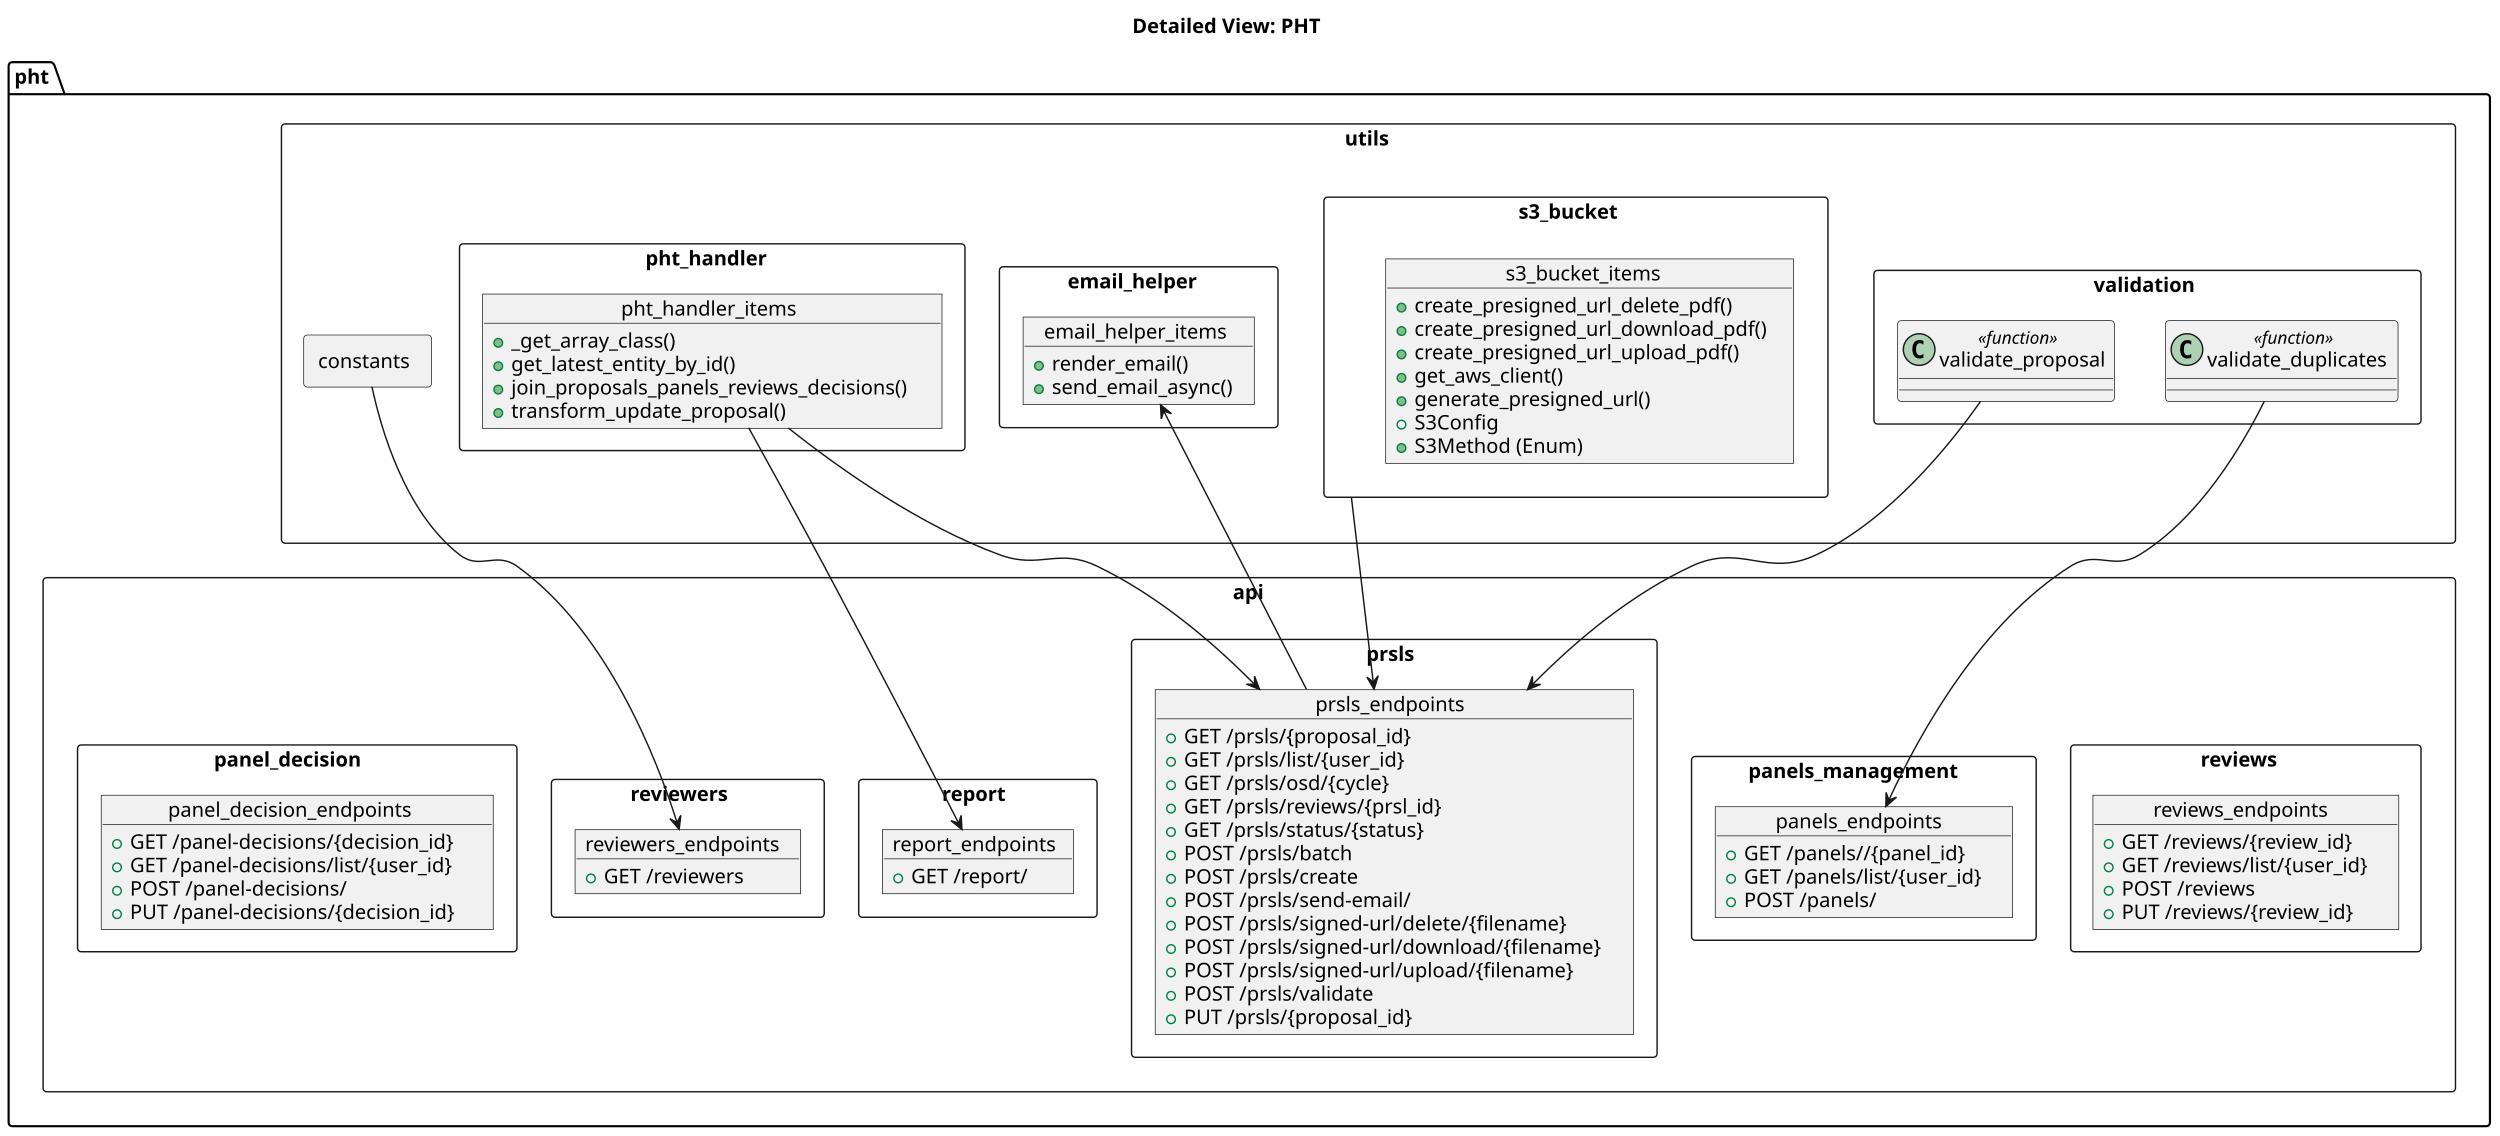
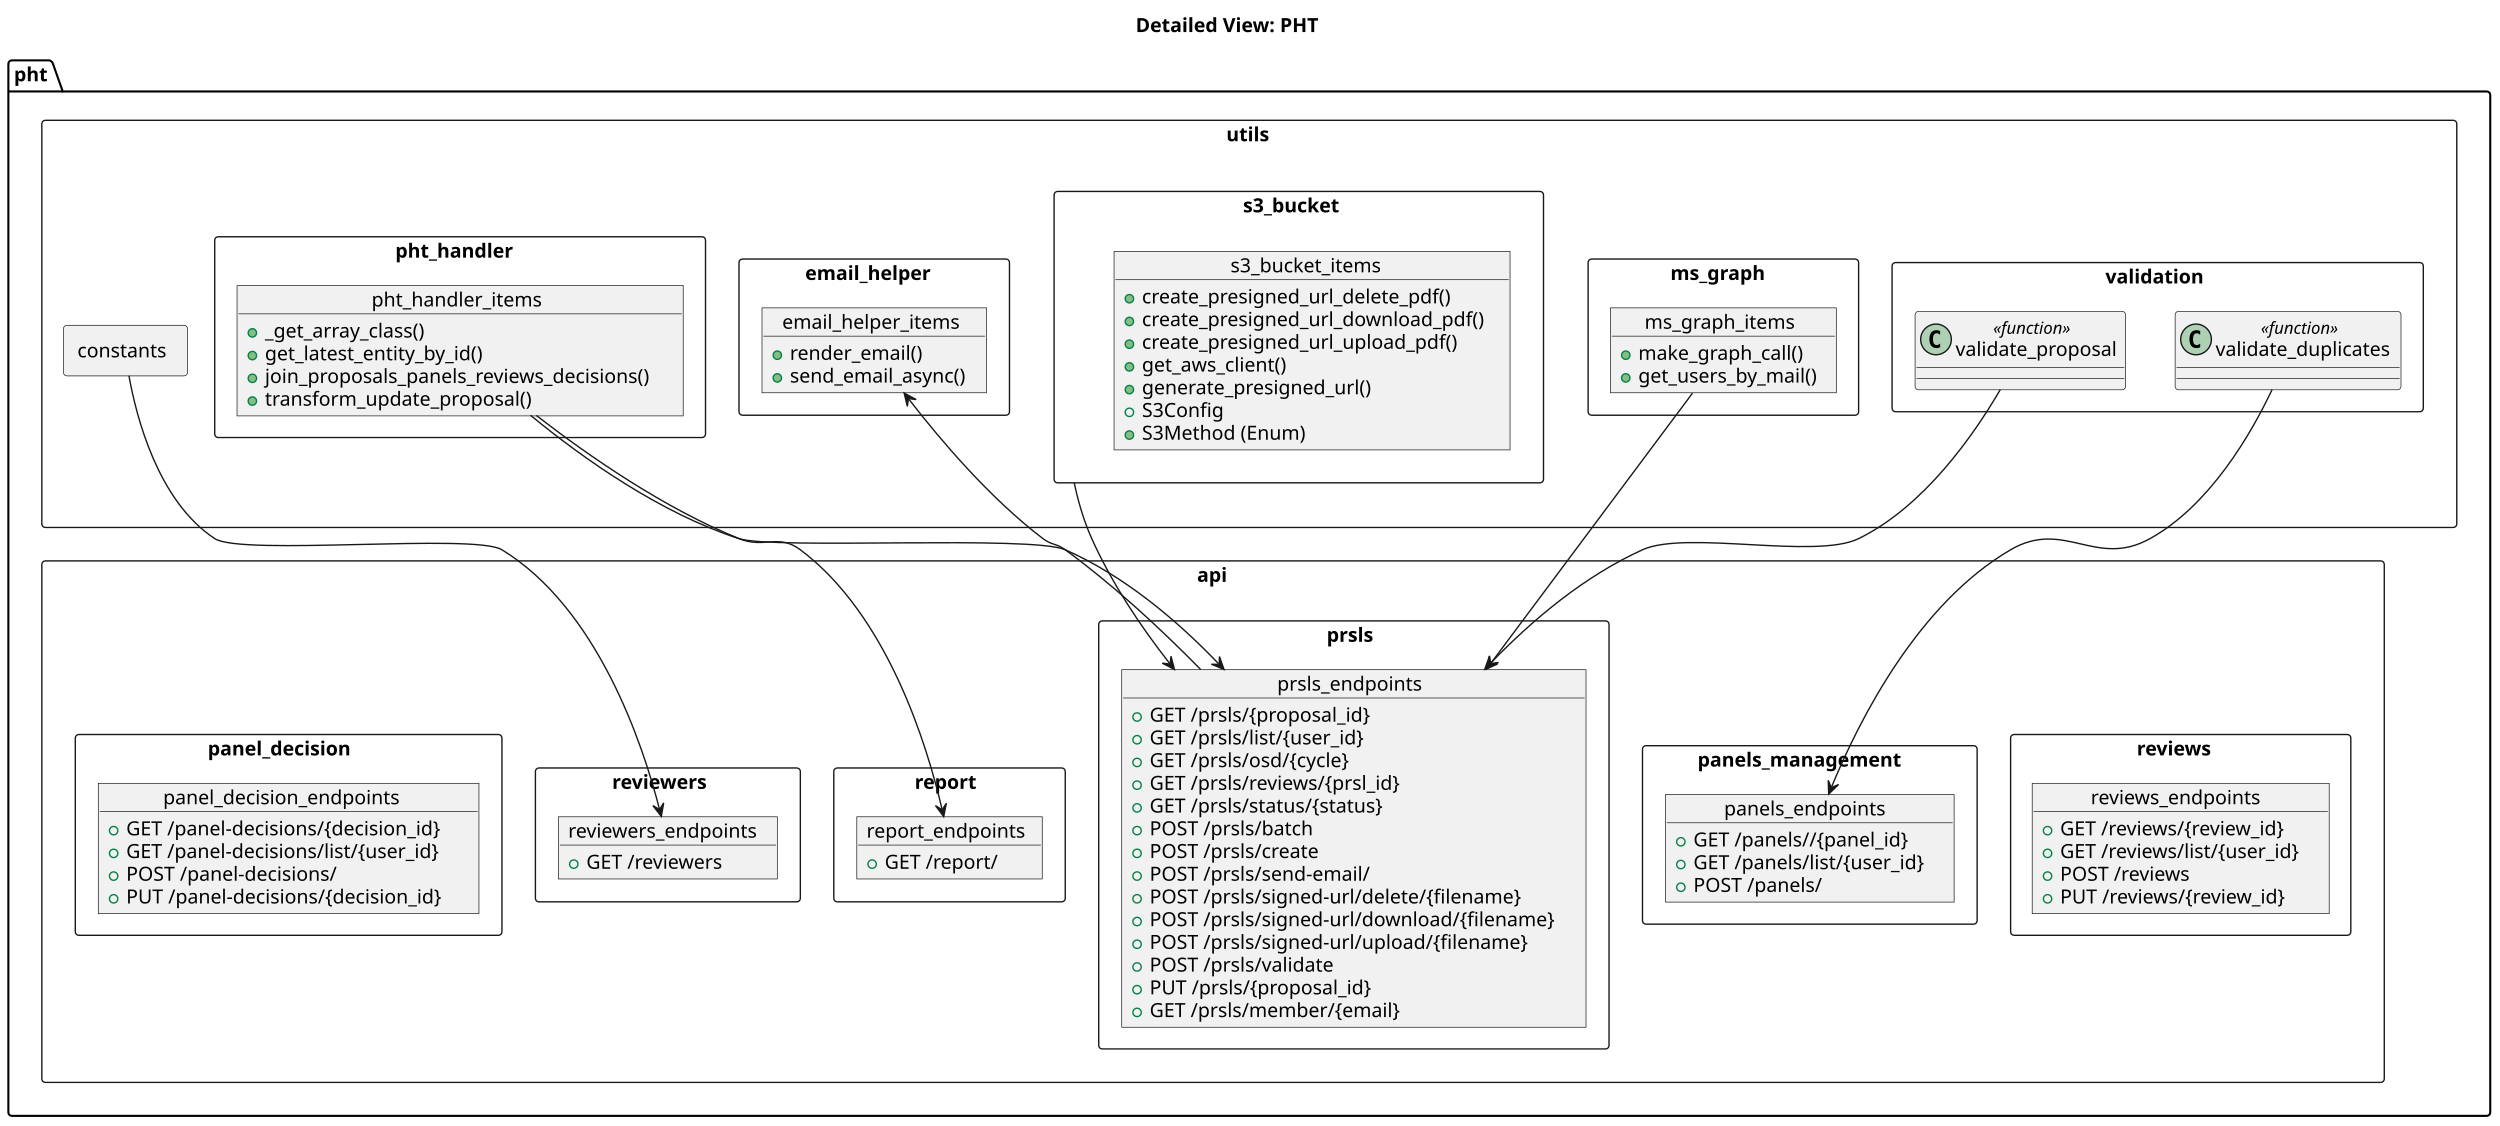
- <svg xmlns="http://www.w3.org/2000/svg" contentStyleType="text/css" height="791px" preserveAspectRatio="none" style="width:1741px;height:791px;background:#FFFFFF;" version="1.1" viewBox="0 0 1741 791" width="1741px" zoomAndPan="magnify">
+ <svg xmlns="http://www.w3.org/2000/svg" contentStyleType="text/css" height="807px" preserveAspectRatio="none" style="width:1793px;height:807px;background:#FFFFFF;" version="1.1" viewBox="0 0 1793 807" width="1793px" zoomAndPan="magnify">
  <defs />
  <g>
-     <text fill="#000000" font-family="sans-serif" font-size="14" font-weight="bold" lengthAdjust="spacing" textLength="150" x="788.5" y="22.995">Detailed View: PHT</text>
+     <text fill="#000000" font-family="sans-serif" font-size="14" font-weight="bold" lengthAdjust="spacing" textLength="150" x="814.5" y="22.995">Detailed View: PHT</text>
    <g id="cluster_pht_pkg">
-       <path d="M8.5,43.297 L35.5,43.297 A3.75,3.75 0 0 1 38,45.797 L45,65.594 L1731.5,65.594 A2.5,2.5 0 0 1 1734,68.094 L1734,781.797 A2.5,2.5 0 0 1 1731.5,784.297 L8.5,784.297 A2.5,2.5 0 0 1 6,781.797 L6,45.797 A2.5,2.5 0 0 1 8.5,43.297 " fill="none" style="stroke:#000000;stroke-width:1.5;" />
+       <path d="M8.5,43.297 L35.5,43.297 A3.75,3.75 0 0 1 38,45.797 L45,65.594 L1783.5,65.594 A2.5,2.5 0 0 1 1786,68.094 L1786,797.797 A2.5,2.5 0 0 1 1783.5,800.297 L8.5,800.297 A2.5,2.5 0 0 1 6,797.797 L6,45.797 A2.5,2.5 0 0 1 8.5,43.297 " fill="none" style="stroke:#000000;stroke-width:1.5;" />
      <line style="stroke:#000000;stroke-width:1.5;" x1="6" x2="45" y1="65.594" y2="65.594" />
      <text fill="#000000" font-family="sans-serif" font-size="14" font-weight="bold" lengthAdjust="spacing" textLength="26" x="10" y="58.292">pht</text>
    </g>
    <g id="cluster_api">
-       <rect fill="none" height="358" rx="2.5" ry="2.5" style="stroke:#181818;stroke-width:1.0;" width="1680" x="30" y="402.297" />
+       <rect fill="none" height="374" rx="2.5" ry="2.5" style="stroke:#181818;stroke-width:1.0;" width="1680" x="30" y="402.297" />
      <text fill="#000000" font-family="sans-serif" font-size="14" font-weight="bold" lengthAdjust="spacing" textLength="23" x="858.5" y="417.292">api</text>
    </g>
    <g id="cluster_panel_decision">
-       <rect fill="none" height="144" rx="2.5" ry="2.5" style="stroke:#181818;stroke-width:1.0;" width="306" x="54" y="518.797" />
-       <text fill="#000000" font-family="sans-serif" font-size="14" font-weight="bold" lengthAdjust="spacing" textLength="116" x="149" y="533.792">panel_decision</text>
+       <rect fill="none" height="144" rx="2.5" ry="2.5" style="stroke:#181818;stroke-width:1.0;" width="306" x="54" y="526.797" />
+       <text fill="#000000" font-family="sans-serif" font-size="14" font-weight="bold" lengthAdjust="spacing" textLength="116" x="149" y="541.792">panel_decision</text>
    </g>
    <g id="cluster_panels_management">
-       <rect fill="none" height="128" rx="2.5" ry="2.5" style="stroke:#181818;stroke-width:1.0;" width="240" x="1178" y="526.797" />
-       <text fill="#000000" font-family="sans-serif" font-size="14" font-weight="bold" lengthAdjust="spacing" textLength="161" x="1217.5" y="541.792">panels_management</text>
+       <rect fill="none" height="128" rx="2.5" ry="2.5" style="stroke:#181818;stroke-width:1.0;" width="240" x="1178" y="534.797" />
+       <text fill="#000000" font-family="sans-serif" font-size="14" font-weight="bold" lengthAdjust="spacing" textLength="161" x="1217.5" y="549.792">panels_management</text>
    </g>
    <g id="cluster_prsls">
-       <rect fill="none" height="291" rx="2.5" ry="2.5" style="stroke:#181818;stroke-width:1.0;" width="366" x="788" y="445.297" />
+       <rect fill="none" height="307" rx="2.5" ry="2.5" style="stroke:#181818;stroke-width:1.0;" width="366" x="788" y="445.297" />
      <text fill="#000000" font-family="sans-serif" font-size="14" font-weight="bold" lengthAdjust="spacing" textLength="39" x="951.5" y="460.292">prsls</text>
    </g>
    <g id="cluster_report">
-       <rect fill="none" height="96" rx="2.5" ry="2.5" style="stroke:#181818;stroke-width:1.0;" width="166" x="598" y="542.797" />
-       <text fill="#000000" font-family="sans-serif" font-size="14" font-weight="bold" lengthAdjust="spacing" textLength="50" x="656" y="557.792">report</text>
+       <rect fill="none" height="96" rx="2.5" ry="2.5" style="stroke:#181818;stroke-width:1.0;" width="166" x="598" y="550.797" />
+       <text fill="#000000" font-family="sans-serif" font-size="14" font-weight="bold" lengthAdjust="spacing" textLength="50" x="656" y="565.792">report</text>
    </g>
    <g id="cluster_reviewers">
-       <rect fill="none" height="96" rx="2.5" ry="2.5" style="stroke:#181818;stroke-width:1.0;" width="190" x="384" y="542.797" />
-       <text fill="#000000" font-family="sans-serif" font-size="14" font-weight="bold" lengthAdjust="spacing" textLength="80" x="439" y="557.792">reviewers</text>
+       <rect fill="none" height="96" rx="2.5" ry="2.5" style="stroke:#181818;stroke-width:1.0;" width="190" x="384" y="550.797" />
+       <text fill="#000000" font-family="sans-serif" font-size="14" font-weight="bold" lengthAdjust="spacing" textLength="80" x="439" y="565.792">reviewers</text>
    </g>
    <g id="cluster_reviews">
-       <rect fill="none" height="144" rx="2.5" ry="2.5" style="stroke:#181818;stroke-width:1.0;" width="244" x="1442" y="518.797" />
-       <text fill="#000000" font-family="sans-serif" font-size="14" font-weight="bold" lengthAdjust="spacing" textLength="63" x="1532.5" y="533.792">reviews</text>
+       <rect fill="none" height="144" rx="2.5" ry="2.5" style="stroke:#181818;stroke-width:1.0;" width="244" x="1442" y="526.797" />
+       <text fill="#000000" font-family="sans-serif" font-size="14" font-weight="bold" lengthAdjust="spacing" textLength="63" x="1532.5" y="541.792">reviews</text>
    </g>
    <g id="cluster_utils">
-       <rect fill="none" height="292" rx="2.5" ry="2.5" style="stroke:#181818;stroke-width:1.0;" width="1514" x="196" y="86.297" />
-       <text fill="#000000" font-family="sans-serif" font-size="14" font-weight="bold" lengthAdjust="spacing" textLength="33" x="936.5" y="101.292">utils</text>
+       <rect fill="none" height="292" rx="2.5" ry="2.5" style="stroke:#181818;stroke-width:1.0;" width="1732" x="30" y="86.297" />
+       <text fill="#000000" font-family="sans-serif" font-size="14" font-weight="bold" lengthAdjust="spacing" textLength="33" x="879.5" y="101.292">utils</text>
    </g>
    <g id="cluster_email_helper">
-       <rect fill="none" height="112" rx="2.5" ry="2.5" style="stroke:#181818;stroke-width:1.0;" width="194" x="696" y="185.797" />
-       <text fill="#000000" font-family="sans-serif" font-size="14" font-weight="bold" lengthAdjust="spacing" textLength="99" x="743.5" y="200.792">email_helper</text>
+       <rect fill="none" height="112" rx="2.5" ry="2.5" style="stroke:#181818;stroke-width:1.0;" width="194" x="530" y="185.797" />
+       <text fill="#000000" font-family="sans-serif" font-size="14" font-weight="bold" lengthAdjust="spacing" textLength="99" x="577.5" y="200.792">email_helper</text>
    </g>
    <g id="cluster_pht_handler">
-       <rect fill="none" height="144" rx="2.5" ry="2.5" style="stroke:#181818;stroke-width:1.0;" width="352" x="320" y="169.797" />
-       <text fill="#000000" font-family="sans-serif" font-size="14" font-weight="bold" lengthAdjust="spacing" textLength="93" x="449.5" y="184.792">pht_handler</text>
+       <rect fill="none" height="144" rx="2.5" ry="2.5" style="stroke:#181818;stroke-width:1.0;" width="352" x="154" y="169.797" />
+       <text fill="#000000" font-family="sans-serif" font-size="14" font-weight="bold" lengthAdjust="spacing" textLength="93" x="283.5" y="184.792">pht_handler</text>
+     </g>
+     <g id="cluster_ms_graph">
+       <rect fill="none" height="112" rx="2.5" ry="2.5" style="stroke:#181818;stroke-width:1.0;" width="194" x="1139" y="185.797" />
+       <text fill="#000000" font-family="sans-serif" font-size="14" font-weight="bold" lengthAdjust="spacing" textLength="76" x="1198" y="200.792">ms_graph</text>
    </g>
    <g id="cluster_s3_bucket">
-       <rect fill="none" height="209" rx="2.5" ry="2.5" style="stroke:#181818;stroke-width:1.0;" width="351" x="922" y="137.297" />
-       <text fill="#000000" font-family="sans-serif" font-size="14" font-weight="bold" lengthAdjust="spacing" textLength="80" x="1057.5" y="152.292">s3_bucket</text>
+       <rect fill="none" height="209" rx="2.5" ry="2.5" style="stroke:#181818;stroke-width:1.0;" width="351" x="756" y="137.297" />
+       <text fill="#000000" font-family="sans-serif" font-size="14" font-weight="bold" lengthAdjust="spacing" textLength="80" x="891.5" y="152.292">s3_bucket</text>
    </g>
    <g id="cluster_validation">
-       <rect fill="none" height="107" rx="2.5" ry="2.5" style="stroke:#181818;stroke-width:1.0;" width="381" x="1305" y="188.297" />
-       <text fill="#000000" font-family="sans-serif" font-size="14" font-weight="bold" lengthAdjust="spacing" textLength="75" x="1458" y="203.292">validation</text>
+       <rect fill="none" height="107" rx="2.5" ry="2.5" style="stroke:#181818;stroke-width:1.0;" width="381" x="1357" y="188.297" />
+       <text fill="#000000" font-family="sans-serif" font-size="14" font-weight="bold" lengthAdjust="spacing" textLength="75" x="1510" y="203.292">validation</text>
    </g>
    <g id="elem_panel_decision_endpoints">
-       <rect fill="#F1F1F1" height="93.484" style="stroke:#181818;stroke-width:0.5;" width="273" x="70.5" y="553.797" />
-       <text fill="#000000" font-family="sans-serif" font-size="14" lengthAdjust="spacing" textLength="180" x="117" y="568.792">panel_decision_endpoints</text>
-       <line style="stroke:#181818;stroke-width:0.5;" x1="71.5" x2="342.5" y1="574.094" y2="574.094" />
-       <ellipse cx="81.5" cy="587.742" fill="none" rx="3" ry="3" style="stroke:#038048;stroke-width:1.0;" />
-       <text fill="#000000" font-family="sans-serif" font-size="14" lengthAdjust="spacing" textLength="247" x="90.5" y="591.089">GET /panel-decisions/{decision_id}</text>
-       <ellipse cx="81.5" cy="604.039" fill="none" rx="3" ry="3" style="stroke:#038048;stroke-width:1.0;" />
-       <text fill="#000000" font-family="sans-serif" font-size="14" lengthAdjust="spacing" textLength="244" x="90.5" y="607.386">GET /panel-decisions/list/{user_id}</text>
-       <ellipse cx="81.5" cy="620.336" fill="none" rx="3" ry="3" style="stroke:#038048;stroke-width:1.0;" />
-       <text fill="#000000" font-family="sans-serif" font-size="14" lengthAdjust="spacing" textLength="161" x="90.5" y="623.683">POST /panel-decisions/</text>
-       <ellipse cx="81.5" cy="636.633" fill="none" rx="3" ry="3" style="stroke:#038048;stroke-width:1.0;" />
-       <text fill="#000000" font-family="sans-serif" font-size="14" lengthAdjust="spacing" textLength="246" x="90.5" y="639.98">PUT /panel-decisions/{decision_id}</text>
+       <rect fill="#F1F1F1" height="93.484" style="stroke:#181818;stroke-width:0.5;" width="273" x="70.5" y="561.797" />
+       <text fill="#000000" font-family="sans-serif" font-size="14" lengthAdjust="spacing" textLength="180" x="117" y="576.792">panel_decision_endpoints</text>
+       <line style="stroke:#181818;stroke-width:0.5;" x1="71.5" x2="342.5" y1="582.094" y2="582.094" />
+       <ellipse cx="81.5" cy="595.742" fill="none" rx="3" ry="3" style="stroke:#038048;stroke-width:1.0;" />
+       <text fill="#000000" font-family="sans-serif" font-size="14" lengthAdjust="spacing" textLength="247" x="90.5" y="599.089">GET /panel-decisions/{decision_id}</text>
+       <ellipse cx="81.5" cy="612.039" fill="none" rx="3" ry="3" style="stroke:#038048;stroke-width:1.0;" />
+       <text fill="#000000" font-family="sans-serif" font-size="14" lengthAdjust="spacing" textLength="244" x="90.5" y="615.386">GET /panel-decisions/list/{user_id}</text>
+       <ellipse cx="81.5" cy="628.336" fill="none" rx="3" ry="3" style="stroke:#038048;stroke-width:1.0;" />
+       <text fill="#000000" font-family="sans-serif" font-size="14" lengthAdjust="spacing" textLength="161" x="90.5" y="631.683">POST /panel-decisions/</text>
+       <ellipse cx="81.5" cy="644.633" fill="none" rx="3" ry="3" style="stroke:#038048;stroke-width:1.0;" />
+       <text fill="#000000" font-family="sans-serif" font-size="14" lengthAdjust="spacing" textLength="246" x="90.5" y="647.98">PUT /panel-decisions/{decision_id}</text>
    </g>
    <g id="elem_panels_endpoints">
-       <rect fill="#F1F1F1" height="77.188" style="stroke:#181818;stroke-width:0.5;" width="207" x="1194.5" y="561.797" />
-       <text fill="#000000" font-family="sans-serif" font-size="14" lengthAdjust="spacing" textLength="123" x="1236.5" y="576.792">panels_endpoints</text>
-       <line style="stroke:#181818;stroke-width:0.5;" x1="1195.5" x2="1400.5" y1="582.094" y2="582.094" />
-       <ellipse cx="1205.5" cy="595.742" fill="none" rx="3" ry="3" style="stroke:#038048;stroke-width:1.0;" />
-       <text fill="#000000" font-family="sans-serif" font-size="14" lengthAdjust="spacing" textLength="169" x="1214.5" y="599.089">GET /panels//{panel_id}</text>
-       <ellipse cx="1205.5" cy="612.039" fill="none" rx="3" ry="3" style="stroke:#038048;stroke-width:1.0;" />
-       <text fill="#000000" font-family="sans-serif" font-size="14" lengthAdjust="spacing" textLength="181" x="1214.5" y="615.386">GET /panels/list/{user_id}</text>
-       <ellipse cx="1205.5" cy="628.336" fill="none" rx="3" ry="3" style="stroke:#038048;stroke-width:1.0;" />
-       <text fill="#000000" font-family="sans-serif" font-size="14" lengthAdjust="spacing" textLength="98" x="1214.5" y="631.683">POST /panels/</text>
+       <rect fill="#F1F1F1" height="77.188" style="stroke:#181818;stroke-width:0.5;" width="207" x="1194.5" y="569.797" />
+       <text fill="#000000" font-family="sans-serif" font-size="14" lengthAdjust="spacing" textLength="123" x="1236.5" y="584.792">panels_endpoints</text>
+       <line style="stroke:#181818;stroke-width:0.5;" x1="1195.5" x2="1400.5" y1="590.094" y2="590.094" />
+       <ellipse cx="1205.5" cy="603.742" fill="none" rx="3" ry="3" style="stroke:#038048;stroke-width:1.0;" />
+       <text fill="#000000" font-family="sans-serif" font-size="14" lengthAdjust="spacing" textLength="169" x="1214.5" y="607.089">GET /panels//{panel_id}</text>
+       <ellipse cx="1205.5" cy="620.039" fill="none" rx="3" ry="3" style="stroke:#038048;stroke-width:1.0;" />
+       <text fill="#000000" font-family="sans-serif" font-size="14" lengthAdjust="spacing" textLength="181" x="1214.5" y="623.386">GET /panels/list/{user_id}</text>
+       <ellipse cx="1205.5" cy="636.336" fill="none" rx="3" ry="3" style="stroke:#038048;stroke-width:1.0;" />
+       <text fill="#000000" font-family="sans-serif" font-size="14" lengthAdjust="spacing" textLength="98" x="1214.5" y="639.683">POST /panels/</text>
    </g>
    <g id="elem_prsls_endpoints">
-       <rect fill="#F1F1F1" height="240.156" style="stroke:#181818;stroke-width:0.5;" width="333" x="804.5" y="480.297" />
+       <rect fill="#F1F1F1" height="256.453" style="stroke:#181818;stroke-width:0.5;" width="333" x="804.5" y="480.297" />
      <text fill="#000000" font-family="sans-serif" font-size="14" lengthAdjust="spacing" textLength="110" x="916" y="495.292">prsls_endpoints</text>
      <line style="stroke:#181818;stroke-width:0.5;" x1="805.5" x2="1136.5" y1="500.594" y2="500.594" />
      <ellipse cx="815.5" cy="514.242" fill="none" rx="3" ry="3" style="stroke:#038048;stroke-width:1.0;" />
      <text fill="#000000" font-family="sans-serif" font-size="14" lengthAdjust="spacing" textLength="173" x="824.5" y="517.589">GET /prsls/{proposal_id}</text>
      <ellipse cx="815.5" cy="530.539" fill="none" rx="3" ry="3" style="stroke:#038048;stroke-width:1.0;" />
      <text fill="#000000" font-family="sans-serif" font-size="14" lengthAdjust="spacing" textLength="168" x="824.5" y="533.886">GET /prsls/list/{user_id}</text>
      <ellipse cx="815.5" cy="546.836" fill="none" rx="3" ry="3" style="stroke:#038048;stroke-width:1.0;" />
      <text fill="#000000" font-family="sans-serif" font-size="14" lengthAdjust="spacing" textLength="160" x="824.5" y="550.183">GET /prsls/osd/{cycle}</text>
      <ellipse cx="815.5" cy="563.133" fill="none" rx="3" ry="3" style="stroke:#038048;stroke-width:1.0;" />
      <text fill="#000000" font-family="sans-serif" font-size="14" lengthAdjust="spacing" textLength="195" x="824.5" y="566.48">GET /prsls/reviews/{prsl_id}</text>
      <ellipse cx="815.5" cy="579.43" fill="none" rx="3" ry="3" style="stroke:#038048;stroke-width:1.0;" />
      <text fill="#000000" font-family="sans-serif" font-size="14" lengthAdjust="spacing" textLength="185" x="824.5" y="582.776">GET /prsls/status/{status}</text>
      <ellipse cx="815.5" cy="595.727" fill="none" rx="3" ry="3" style="stroke:#038048;stroke-width:1.0;" />
      <text fill="#000000" font-family="sans-serif" font-size="14" lengthAdjust="spacing" textLength="124" x="824.5" y="599.073">POST /prsls/batch</text>
      <ellipse cx="815.5" cy="612.023" fill="none" rx="3" ry="3" style="stroke:#038048;stroke-width:1.0;" />
      <text fill="#000000" font-family="sans-serif" font-size="14" lengthAdjust="spacing" textLength="129" x="824.5" y="615.37">POST /prsls/create</text>
      <ellipse cx="815.5" cy="628.32" fill="none" rx="3" ry="3" style="stroke:#038048;stroke-width:1.0;" />
      <text fill="#000000" font-family="sans-serif" font-size="14" lengthAdjust="spacing" textLength="166" x="824.5" y="631.667">POST /prsls/send-email/</text>
      <ellipse cx="815.5" cy="644.617" fill="none" rx="3" ry="3" style="stroke:#038048;stroke-width:1.0;" />
      <text fill="#000000" font-family="sans-serif" font-size="14" lengthAdjust="spacing" textLength="284" x="824.5" y="647.964">POST /prsls/signed-url/delete/{filename}</text>
      <ellipse cx="815.5" cy="660.914" fill="none" rx="3" ry="3" style="stroke:#038048;stroke-width:1.0;" />
      <text fill="#000000" font-family="sans-serif" font-size="14" lengthAdjust="spacing" textLength="307" x="824.5" y="664.261">POST /prsls/signed-url/download/{filename}</text>
      <ellipse cx="815.5" cy="677.211" fill="none" rx="3" ry="3" style="stroke:#038048;stroke-width:1.0;" />
      <text fill="#000000" font-family="sans-serif" font-size="14" lengthAdjust="spacing" textLength="287" x="824.5" y="680.558">POST /prsls/signed-url/upload/{filename}</text>
      <ellipse cx="815.5" cy="693.508" fill="none" rx="3" ry="3" style="stroke:#038048;stroke-width:1.0;" />
      <text fill="#000000" font-family="sans-serif" font-size="14" lengthAdjust="spacing" textLength="137" x="824.5" y="696.855">POST /prsls/validate</text>
      <ellipse cx="815.5" cy="709.805" fill="none" rx="3" ry="3" style="stroke:#038048;stroke-width:1.0;" />
      <text fill="#000000" font-family="sans-serif" font-size="14" lengthAdjust="spacing" textLength="172" x="824.5" y="713.151">PUT /prsls/{proposal_id}</text>
+       <ellipse cx="815.5" cy="726.102" fill="none" rx="3" ry="3" style="stroke:#038048;stroke-width:1.0;" />
+       <text fill="#000000" font-family="sans-serif" font-size="14" lengthAdjust="spacing" textLength="193" x="824.5" y="729.448">GET /prsls/member/{email}</text>
    </g>
    <g id="elem_report_endpoints">
-       <rect fill="#F1F1F1" height="44.594" style="stroke:#181818;stroke-width:0.5;" width="133" x="614.5" y="577.797" />
-       <text fill="#000000" font-family="sans-serif" font-size="14" lengthAdjust="spacing" textLength="119" x="621.5" y="592.792">report_endpoints</text>
-       <line style="stroke:#181818;stroke-width:0.5;" x1="615.5" x2="746.5" y1="598.094" y2="598.094" />
-       <ellipse cx="625.5" cy="611.742" fill="none" rx="3" ry="3" style="stroke:#038048;stroke-width:1.0;" />
-       <text fill="#000000" font-family="sans-serif" font-size="14" lengthAdjust="spacing" textLength="85" x="634.5" y="615.089">GET /report/</text>
+       <rect fill="#F1F1F1" height="44.594" style="stroke:#181818;stroke-width:0.5;" width="133" x="614.5" y="585.797" />
+       <text fill="#000000" font-family="sans-serif" font-size="14" lengthAdjust="spacing" textLength="119" x="621.5" y="600.792">report_endpoints</text>
+       <line style="stroke:#181818;stroke-width:0.5;" x1="615.5" x2="746.5" y1="606.094" y2="606.094" />
+       <ellipse cx="625.5" cy="619.742" fill="none" rx="3" ry="3" style="stroke:#038048;stroke-width:1.0;" />
+       <text fill="#000000" font-family="sans-serif" font-size="14" lengthAdjust="spacing" textLength="85" x="634.5" y="623.089">GET /report/</text>
    </g>
    <g id="elem_reviewers_endpoints">
-       <rect fill="#F1F1F1" height="44.594" style="stroke:#181818;stroke-width:0.5;" width="157" x="400.5" y="577.797" />
-       <text fill="#000000" font-family="sans-serif" font-size="14" lengthAdjust="spacing" textLength="143" x="407.5" y="592.792">reviewers_endpoints</text>
-       <line style="stroke:#181818;stroke-width:0.5;" x1="401.5" x2="556.5" y1="598.094" y2="598.094" />
-       <ellipse cx="411.5" cy="611.742" fill="none" rx="3" ry="3" style="stroke:#038048;stroke-width:1.0;" />
-       <text fill="#000000" font-family="sans-serif" font-size="14" lengthAdjust="spacing" textLength="104" x="420.5" y="615.089">GET /reviewers</text>
+       <rect fill="#F1F1F1" height="44.594" style="stroke:#181818;stroke-width:0.5;" width="157" x="400.5" y="585.797" />
+       <text fill="#000000" font-family="sans-serif" font-size="14" lengthAdjust="spacing" textLength="143" x="407.5" y="600.792">reviewers_endpoints</text>
+       <line style="stroke:#181818;stroke-width:0.5;" x1="401.5" x2="556.5" y1="606.094" y2="606.094" />
+       <ellipse cx="411.5" cy="619.742" fill="none" rx="3" ry="3" style="stroke:#038048;stroke-width:1.0;" />
+       <text fill="#000000" font-family="sans-serif" font-size="14" lengthAdjust="spacing" textLength="104" x="420.5" y="623.089">GET /reviewers</text>
    </g>
    <g id="elem_reviews_endpoints">
-       <rect fill="#F1F1F1" height="93.484" style="stroke:#181818;stroke-width:0.5;" width="213" x="1457.5" y="553.797" />
-       <text fill="#000000" font-family="sans-serif" font-size="14" lengthAdjust="spacing" textLength="129" x="1499.5" y="568.792">reviews_endpoints</text>
-       <line style="stroke:#181818;stroke-width:0.5;" x1="1458.5" x2="1669.5" y1="574.094" y2="574.094" />
-       <ellipse cx="1468.5" cy="587.742" fill="none" rx="3" ry="3" style="stroke:#038048;stroke-width:1.0;" />
-       <text fill="#000000" font-family="sans-serif" font-size="14" lengthAdjust="spacing" textLength="176" x="1477.5" y="591.089">GET /reviews/{review_id}</text>
-       <ellipse cx="1468.5" cy="604.039" fill="none" rx="3" ry="3" style="stroke:#038048;stroke-width:1.0;" />
-       <text fill="#000000" font-family="sans-serif" font-size="14" lengthAdjust="spacing" textLength="187" x="1477.5" y="607.386">GET /reviews/list/{user_id}</text>
-       <ellipse cx="1468.5" cy="620.336" fill="none" rx="3" ry="3" style="stroke:#038048;stroke-width:1.0;" />
-       <text fill="#000000" font-family="sans-serif" font-size="14" lengthAdjust="spacing" textLength="99" x="1477.5" y="623.683">POST /reviews</text>
-       <ellipse cx="1468.5" cy="636.633" fill="none" rx="3" ry="3" style="stroke:#038048;stroke-width:1.0;" />
-       <text fill="#000000" font-family="sans-serif" font-size="14" lengthAdjust="spacing" textLength="175" x="1477.5" y="639.98">PUT /reviews/{review_id}</text>
+       <rect fill="#F1F1F1" height="93.484" style="stroke:#181818;stroke-width:0.5;" width="213" x="1457.5" y="561.797" />
+       <text fill="#000000" font-family="sans-serif" font-size="14" lengthAdjust="spacing" textLength="129" x="1499.5" y="576.792">reviews_endpoints</text>
+       <line style="stroke:#181818;stroke-width:0.5;" x1="1458.5" x2="1669.5" y1="582.094" y2="582.094" />
+       <ellipse cx="1468.5" cy="595.742" fill="none" rx="3" ry="3" style="stroke:#038048;stroke-width:1.0;" />
+       <text fill="#000000" font-family="sans-serif" font-size="14" lengthAdjust="spacing" textLength="176" x="1477.5" y="599.089">GET /reviews/{review_id}</text>
+       <ellipse cx="1468.5" cy="612.039" fill="none" rx="3" ry="3" style="stroke:#038048;stroke-width:1.0;" />
+       <text fill="#000000" font-family="sans-serif" font-size="14" lengthAdjust="spacing" textLength="187" x="1477.5" y="615.386">GET /reviews/list/{user_id}</text>
+       <ellipse cx="1468.5" cy="628.336" fill="none" rx="3" ry="3" style="stroke:#038048;stroke-width:1.0;" />
+       <text fill="#000000" font-family="sans-serif" font-size="14" lengthAdjust="spacing" textLength="99" x="1477.5" y="631.683">POST /reviews</text>
+       <ellipse cx="1468.5" cy="644.633" fill="none" rx="3" ry="3" style="stroke:#038048;stroke-width:1.0;" />
+       <text fill="#000000" font-family="sans-serif" font-size="14" lengthAdjust="spacing" textLength="175" x="1477.5" y="647.98">PUT /reviews/{review_id}</text>
    </g>
    <g id="elem_email_helper_items">
-       <rect fill="#F1F1F1" height="60.891" style="stroke:#181818;stroke-width:0.5;" width="161" x="712.5" y="220.797" />
-       <text fill="#000000" font-family="sans-serif" font-size="14" lengthAdjust="spacing" textLength="132" x="727" y="235.792">email_helper_items</text>
-       <line style="stroke:#181818;stroke-width:0.5;" x1="713.5" x2="872.5" y1="241.094" y2="241.094" />
-       <ellipse cx="723.5" cy="254.742" fill="#84BE84" rx="3" ry="3" style="stroke:#038048;stroke-width:1.0;" />
-       <text fill="#000000" font-family="sans-serif" font-size="14" lengthAdjust="spacing" textLength="99" x="732.5" y="258.089">render_email()</text>
-       <ellipse cx="723.5" cy="271.039" fill="#84BE84" rx="3" ry="3" style="stroke:#038048;stroke-width:1.0;" />
-       <text fill="#000000" font-family="sans-serif" font-size="14" lengthAdjust="spacing" textLength="135" x="732.5" y="274.386">send_email_async()</text>
+       <rect fill="#F1F1F1" height="60.891" style="stroke:#181818;stroke-width:0.5;" width="161" x="546.5" y="220.797" />
+       <text fill="#000000" font-family="sans-serif" font-size="14" lengthAdjust="spacing" textLength="132" x="561" y="235.792">email_helper_items</text>
+       <line style="stroke:#181818;stroke-width:0.5;" x1="547.5" x2="706.5" y1="241.094" y2="241.094" />
+       <ellipse cx="557.5" cy="254.742" fill="#84BE84" rx="3" ry="3" style="stroke:#038048;stroke-width:1.0;" />
+       <text fill="#000000" font-family="sans-serif" font-size="14" lengthAdjust="spacing" textLength="99" x="566.5" y="258.089">render_email()</text>
+       <ellipse cx="557.5" cy="271.039" fill="#84BE84" rx="3" ry="3" style="stroke:#038048;stroke-width:1.0;" />
+       <text fill="#000000" font-family="sans-serif" font-size="14" lengthAdjust="spacing" textLength="135" x="566.5" y="274.386">send_email_async()</text>
    </g>
    <g id="elem_pht_handler_items">
-       <rect fill="#F1F1F1" height="93.484" style="stroke:#181818;stroke-width:0.5;" width="320" x="336" y="204.797" />
-       <text fill="#000000" font-family="sans-serif" font-size="14" lengthAdjust="spacing" textLength="127" x="432.5" y="219.792">pht_handler_items</text>
-       <line style="stroke:#181818;stroke-width:0.5;" x1="337" x2="655" y1="225.094" y2="225.094" />
-       <ellipse cx="347" cy="238.742" fill="#84BE84" rx="3" ry="3" style="stroke:#038048;stroke-width:1.0;" />
-       <text fill="#000000" font-family="sans-serif" font-size="14" lengthAdjust="spacing" textLength="122" x="356" y="242.089">_get_array_class()</text>
-       <ellipse cx="347" cy="255.039" fill="#84BE84" rx="3" ry="3" style="stroke:#038048;stroke-width:1.0;" />
-       <text fill="#000000" font-family="sans-serif" font-size="14" lengthAdjust="spacing" textLength="165" x="356" y="258.386">get_latest_entity_by_id()</text>
-       <ellipse cx="347" cy="271.336" fill="#84BE84" rx="3" ry="3" style="stroke:#038048;stroke-width:1.0;" />
-       <text fill="#000000" font-family="sans-serif" font-size="14" lengthAdjust="spacing" textLength="294" x="356" y="274.683">join_proposals_panels_reviews_decisions()</text>
-       <ellipse cx="347" cy="287.633" fill="#84BE84" rx="3" ry="3" style="stroke:#038048;stroke-width:1.0;" />
-       <text fill="#000000" font-family="sans-serif" font-size="14" lengthAdjust="spacing" textLength="199" x="356" y="290.979">transform_update_proposal()</text>
+       <rect fill="#F1F1F1" height="93.484" style="stroke:#181818;stroke-width:0.5;" width="320" x="170" y="204.797" />
+       <text fill="#000000" font-family="sans-serif" font-size="14" lengthAdjust="spacing" textLength="127" x="266.5" y="219.792">pht_handler_items</text>
+       <line style="stroke:#181818;stroke-width:0.5;" x1="171" x2="489" y1="225.094" y2="225.094" />
+       <ellipse cx="181" cy="238.742" fill="#84BE84" rx="3" ry="3" style="stroke:#038048;stroke-width:1.0;" />
+       <text fill="#000000" font-family="sans-serif" font-size="14" lengthAdjust="spacing" textLength="122" x="190" y="242.089">_get_array_class()</text>
+       <ellipse cx="181" cy="255.039" fill="#84BE84" rx="3" ry="3" style="stroke:#038048;stroke-width:1.0;" />
+       <text fill="#000000" font-family="sans-serif" font-size="14" lengthAdjust="spacing" textLength="165" x="190" y="258.386">get_latest_entity_by_id()</text>
+       <ellipse cx="181" cy="271.336" fill="#84BE84" rx="3" ry="3" style="stroke:#038048;stroke-width:1.0;" />
+       <text fill="#000000" font-family="sans-serif" font-size="14" lengthAdjust="spacing" textLength="294" x="190" y="274.683">join_proposals_panels_reviews_decisions()</text>
+       <ellipse cx="181" cy="287.633" fill="#84BE84" rx="3" ry="3" style="stroke:#038048;stroke-width:1.0;" />
+       <text fill="#000000" font-family="sans-serif" font-size="14" lengthAdjust="spacing" textLength="199" x="190" y="290.979">transform_update_proposal()</text>
+     </g>
+     <g id="elem_ms_graph_items">
+       <rect fill="#F1F1F1" height="60.891" style="stroke:#181818;stroke-width:0.5;" width="162" x="1155" y="220.797" />
+       <text fill="#000000" font-family="sans-serif" font-size="14" lengthAdjust="spacing" textLength="113" x="1179.5" y="235.792">ms_graph_items</text>
+       <line style="stroke:#181818;stroke-width:0.5;" x1="1156" x2="1316" y1="241.094" y2="241.094" />
+       <ellipse cx="1166" cy="254.742" fill="#84BE84" rx="3" ry="3" style="stroke:#038048;stroke-width:1.0;" />
+       <text fill="#000000" font-family="sans-serif" font-size="14" lengthAdjust="spacing" textLength="124" x="1175" y="258.089">make_graph_call()</text>
+       <ellipse cx="1166" cy="271.039" fill="#84BE84" rx="3" ry="3" style="stroke:#038048;stroke-width:1.0;" />
+       <text fill="#000000" font-family="sans-serif" font-size="14" lengthAdjust="spacing" textLength="136" x="1175" y="274.386">get_users_by_mail()</text>
    </g>
    <g id="elem_s3_bucket_items">
-       <rect fill="#F1F1F1" height="142.375" style="stroke:#181818;stroke-width:0.5;" width="284" x="965" y="180.297" />
-       <text fill="#000000" font-family="sans-serif" font-size="14" lengthAdjust="spacing" textLength="117" x="1048.5" y="195.292">s3_bucket_items</text>
-       <line style="stroke:#181818;stroke-width:0.5;" x1="966" x2="1248" y1="200.594" y2="200.594" />
-       <ellipse cx="976" cy="214.242" fill="#84BE84" rx="3" ry="3" style="stroke:#038048;stroke-width:1.0;" />
-       <text fill="#000000" font-family="sans-serif" font-size="14" lengthAdjust="spacing" textLength="235" x="985" y="217.589">create_presigned_url_delete_pdf()</text>
-       <ellipse cx="976" cy="230.539" fill="#84BE84" rx="3" ry="3" style="stroke:#038048;stroke-width:1.0;" />
-       <text fill="#000000" font-family="sans-serif" font-size="14" lengthAdjust="spacing" textLength="258" x="985" y="233.886">create_presigned_url_download_pdf()</text>
-       <ellipse cx="976" cy="246.836" fill="#84BE84" rx="3" ry="3" style="stroke:#038048;stroke-width:1.0;" />
-       <text fill="#000000" font-family="sans-serif" font-size="14" lengthAdjust="spacing" textLength="238" x="985" y="250.183">create_presigned_url_upload_pdf()</text>
-       <ellipse cx="976" cy="263.133" fill="#84BE84" rx="3" ry="3" style="stroke:#038048;stroke-width:1.0;" />
-       <text fill="#000000" font-family="sans-serif" font-size="14" lengthAdjust="spacing" textLength="111" x="985" y="266.479">get_aws_client()</text>
-       <ellipse cx="976" cy="279.43" fill="#84BE84" rx="3" ry="3" style="stroke:#038048;stroke-width:1.0;" />
-       <text fill="#000000" font-family="sans-serif" font-size="14" lengthAdjust="spacing" textLength="174" x="985" y="282.776">generate_presigned_url()</text>
-       <ellipse cx="976" cy="295.727" fill="none" rx="3" ry="3" style="stroke:#038048;stroke-width:1.0;" />
-       <text fill="#000000" font-family="sans-serif" font-size="14" lengthAdjust="spacing" textLength="62" x="985" y="299.073">S3Config</text>
-       <ellipse cx="976" cy="312.023" fill="#84BE84" rx="3" ry="3" style="stroke:#038048;stroke-width:1.0;" />
-       <text fill="#000000" font-family="sans-serif" font-size="14" lengthAdjust="spacing" textLength="125" x="985" y="315.37">S3Method (Enum)</text>
+       <rect fill="#F1F1F1" height="142.375" style="stroke:#181818;stroke-width:0.5;" width="284" x="799" y="180.297" />
+       <text fill="#000000" font-family="sans-serif" font-size="14" lengthAdjust="spacing" textLength="117" x="882.5" y="195.292">s3_bucket_items</text>
+       <line style="stroke:#181818;stroke-width:0.5;" x1="800" x2="1082" y1="200.594" y2="200.594" />
+       <ellipse cx="810" cy="214.242" fill="#84BE84" rx="3" ry="3" style="stroke:#038048;stroke-width:1.0;" />
+       <text fill="#000000" font-family="sans-serif" font-size="14" lengthAdjust="spacing" textLength="235" x="819" y="217.589">create_presigned_url_delete_pdf()</text>
+       <ellipse cx="810" cy="230.539" fill="#84BE84" rx="3" ry="3" style="stroke:#038048;stroke-width:1.0;" />
+       <text fill="#000000" font-family="sans-serif" font-size="14" lengthAdjust="spacing" textLength="258" x="819" y="233.886">create_presigned_url_download_pdf()</text>
+       <ellipse cx="810" cy="246.836" fill="#84BE84" rx="3" ry="3" style="stroke:#038048;stroke-width:1.0;" />
+       <text fill="#000000" font-family="sans-serif" font-size="14" lengthAdjust="spacing" textLength="238" x="819" y="250.183">create_presigned_url_upload_pdf()</text>
+       <ellipse cx="810" cy="263.133" fill="#84BE84" rx="3" ry="3" style="stroke:#038048;stroke-width:1.0;" />
+       <text fill="#000000" font-family="sans-serif" font-size="14" lengthAdjust="spacing" textLength="111" x="819" y="266.479">get_aws_client()</text>
+       <ellipse cx="810" cy="279.43" fill="#84BE84" rx="3" ry="3" style="stroke:#038048;stroke-width:1.0;" />
+       <text fill="#000000" font-family="sans-serif" font-size="14" lengthAdjust="spacing" textLength="174" x="819" y="282.776">generate_presigned_url()</text>
+       <ellipse cx="810" cy="295.727" fill="none" rx="3" ry="3" style="stroke:#038048;stroke-width:1.0;" />
+       <text fill="#000000" font-family="sans-serif" font-size="14" lengthAdjust="spacing" textLength="62" x="819" y="299.073">S3Config</text>
+       <ellipse cx="810" cy="312.023" fill="#84BE84" rx="3" ry="3" style="stroke:#038048;stroke-width:1.0;" />
+       <text fill="#000000" font-family="sans-serif" font-size="14" lengthAdjust="spacing" textLength="125" x="819" y="315.37">S3Method (Enum)</text>
    </g>
    <g id="elem_validate_duplicates">
-       <rect codeLine="93" fill="#F1F1F1" height="56.266" id="validate_duplicates" rx="2.5" ry="2.5" style="stroke:#181818;stroke-width:0.5;" width="162" x="1508" y="223.297" />
-       <ellipse cx="1523" cy="243.43" fill="#ADD1B2" rx="11" ry="11" style="stroke:#181818;stroke-width:1.0;" />
-       <path d="M1525.969,249.07 Q1525.391,249.367 1524.75,249.508 Q1524.109,249.664 1523.406,249.664 Q1520.906,249.664 1519.578,248.023 Q1518.266,246.367 1518.266,243.242 Q1518.266,240.117 1519.578,238.461 Q1520.906,236.805 1523.406,236.805 Q1524.109,236.805 1524.75,236.961 Q1525.406,237.117 1525.969,237.414 L1525.969,240.133 Q1525.344,239.555 1524.75,239.289 Q1524.156,239.008 1523.531,239.008 Q1522.188,239.008 1521.5,240.086 Q1520.812,241.148 1520.812,243.242 Q1520.812,245.336 1521.5,246.414 Q1522.188,247.477 1523.531,247.477 Q1524.156,247.477 1524.75,247.211 Q1525.344,246.93 1525.969,246.352 L1525.969,249.07 Z " fill="#000000" />
-       <text fill="#000000" font-family="sans-serif" font-size="12" font-style="italic" lengthAdjust="spacing" textLength="65" x="1569.5" y="239.435">«function»</text>
-       <text fill="#000000" font-family="sans-serif" font-size="14" lengthAdjust="spacing" textLength="130" x="1537" y="255.261">validate_duplicates</text>
-       <line style="stroke:#181818;stroke-width:0.5;" x1="1509" x2="1669" y1="263.562" y2="263.562" />
-       <line style="stroke:#181818;stroke-width:0.5;" x1="1509" x2="1669" y1="271.562" y2="271.562" />
+       <rect codeLine="100" fill="#F1F1F1" height="56.266" id="validate_duplicates" rx="2.5" ry="2.5" style="stroke:#181818;stroke-width:0.5;" width="162" x="1560" y="223.297" />
+       <ellipse cx="1575" cy="243.43" fill="#ADD1B2" rx="11" ry="11" style="stroke:#181818;stroke-width:1.0;" />
+       <path d="M1577.969,249.07 Q1577.391,249.367 1576.75,249.508 Q1576.109,249.664 1575.406,249.664 Q1572.906,249.664 1571.578,248.023 Q1570.266,246.367 1570.266,243.242 Q1570.266,240.117 1571.578,238.461 Q1572.906,236.805 1575.406,236.805 Q1576.109,236.805 1576.75,236.961 Q1577.406,237.117 1577.969,237.414 L1577.969,240.133 Q1577.344,239.555 1576.75,239.289 Q1576.156,239.008 1575.531,239.008 Q1574.188,239.008 1573.5,240.086 Q1572.812,241.148 1572.812,243.242 Q1572.812,245.336 1573.5,246.414 Q1574.188,247.477 1575.531,247.477 Q1576.156,247.477 1576.75,247.211 Q1577.344,246.93 1577.969,246.352 L1577.969,249.07 Z " fill="#000000" />
+       <text fill="#000000" font-family="sans-serif" font-size="12" font-style="italic" lengthAdjust="spacing" textLength="65" x="1621.5" y="239.435">«function»</text>
+       <text fill="#000000" font-family="sans-serif" font-size="14" lengthAdjust="spacing" textLength="130" x="1589" y="255.261">validate_duplicates</text>
+       <line style="stroke:#181818;stroke-width:0.5;" x1="1561" x2="1721" y1="263.562" y2="263.562" />
+       <line style="stroke:#181818;stroke-width:0.5;" x1="1561" x2="1721" y1="271.562" y2="271.562" />
    </g>
    <g id="elem_validate_proposal">
-       <rect codeLine="94" fill="#F1F1F1" height="56.266" id="validate_proposal" rx="2.5" ry="2.5" style="stroke:#181818;stroke-width:0.5;" width="151" x="1321.5" y="223.297" />
-       <ellipse cx="1336.5" cy="243.43" fill="#ADD1B2" rx="11" ry="11" style="stroke:#181818;stroke-width:1.0;" />
-       <path d="M1339.469,249.07 Q1338.891,249.367 1338.25,249.508 Q1337.609,249.664 1336.906,249.664 Q1334.406,249.664 1333.078,248.023 Q1331.766,246.367 1331.766,243.242 Q1331.766,240.117 1333.078,238.461 Q1334.406,236.805 1336.906,236.805 Q1337.609,236.805 1338.25,236.961 Q1338.906,237.117 1339.469,237.414 L1339.469,240.133 Q1338.844,239.555 1338.25,239.289 Q1337.656,239.008 1337.031,239.008 Q1335.688,239.008 1335,240.086 Q1334.312,241.148 1334.312,243.242 Q1334.312,245.336 1335,246.414 Q1335.688,247.477 1337.031,247.477 Q1337.656,247.477 1338.25,247.211 Q1338.844,246.93 1339.469,246.352 L1339.469,249.07 Z " fill="#000000" />
-       <text fill="#000000" font-family="sans-serif" font-size="12" font-style="italic" lengthAdjust="spacing" textLength="65" x="1377.5" y="239.435">«function»</text>
-       <text fill="#000000" font-family="sans-serif" font-size="14" lengthAdjust="spacing" textLength="119" x="1350.5" y="255.261">validate_proposal</text>
-       <line style="stroke:#181818;stroke-width:0.5;" x1="1322.5" x2="1471.5" y1="263.562" y2="263.562" />
-       <line style="stroke:#181818;stroke-width:0.5;" x1="1322.5" x2="1471.5" y1="271.562" y2="271.562" />
+       <rect codeLine="101" fill="#F1F1F1" height="56.266" id="validate_proposal" rx="2.5" ry="2.5" style="stroke:#181818;stroke-width:0.5;" width="151" x="1373.5" y="223.297" />
+       <ellipse cx="1388.5" cy="243.43" fill="#ADD1B2" rx="11" ry="11" style="stroke:#181818;stroke-width:1.0;" />
+       <path d="M1391.469,249.07 Q1390.891,249.367 1390.25,249.508 Q1389.609,249.664 1388.906,249.664 Q1386.406,249.664 1385.078,248.023 Q1383.766,246.367 1383.766,243.242 Q1383.766,240.117 1385.078,238.461 Q1386.406,236.805 1388.906,236.805 Q1389.609,236.805 1390.25,236.961 Q1390.906,237.117 1391.469,237.414 L1391.469,240.133 Q1390.844,239.555 1390.25,239.289 Q1389.656,239.008 1389.031,239.008 Q1387.688,239.008 1387,240.086 Q1386.312,241.148 1386.312,243.242 Q1386.312,245.336 1387,246.414 Q1387.688,247.477 1389.031,247.477 Q1389.656,247.477 1390.25,247.211 Q1390.844,246.93 1391.469,246.352 L1391.469,249.07 Z " fill="#000000" />
+       <text fill="#000000" font-family="sans-serif" font-size="12" font-style="italic" lengthAdjust="spacing" textLength="65" x="1429.5" y="239.435">«function»</text>
+       <text fill="#000000" font-family="sans-serif" font-size="14" lengthAdjust="spacing" textLength="119" x="1402.5" y="255.261">validate_proposal</text>
+       <line style="stroke:#181818;stroke-width:0.5;" x1="1374.5" x2="1523.5" y1="263.562" y2="263.562" />
+       <line style="stroke:#181818;stroke-width:0.5;" x1="1374.5" x2="1523.5" y1="271.562" y2="271.562" />
    </g>
    <g id="elem_constants">
-       <rect fill="#F1F1F1" height="36.297" rx="2.5" ry="2.5" style="stroke:#181818;stroke-width:0.5;" width="89" x="211.5" y="233.297" />
-       <text fill="#000000" font-family="sans-serif" font-size="14" lengthAdjust="spacing" textLength="69" x="221.5" y="256.292">constants</text>
+       <rect fill="#F1F1F1" height="36.297" rx="2.5" ry="2.5" style="stroke:#181818;stroke-width:0.5;" width="89" x="45.5" y="233.297" />
+       <text fill="#000000" font-family="sans-serif" font-size="14" lengthAdjust="spacing" textLength="69" x="55.5" y="256.292">constants</text>
    </g>
    <g id="link_validate_proposal_prsls_endpoints">
-       <path codeLine="102" d="M1379.3,279.457 C1356.92,311.237 1315.17,362.537 1265,386.297 C1229.91,402.917 1213.2,377.897 1178,394.297 C1136.92,413.447 1099.24,444.297 1067.61,476.327 " fill="none" id="validate_proposal-to-prsls_endpoints" style="stroke:#181818;stroke-width:1.0;" />
-       <polygon fill="#181818" points="1063.78,480.237,1072.929,476.59,1067.273,476.659,1067.204,471.002,1063.78,480.237" style="stroke:#181818;stroke-width:1.0;" />
+       <path codeLine="109" d="M1434.6,279.447 C1415.94,311.477 1380.14,363.267 1333,386.297 C1302.01,401.437 1209.41,380.057 1178,394.297 C1136.93,412.917 1099.77,443.667 1068.63,476.087 " fill="none" id="validate_proposal-to-prsls_endpoints" style="stroke:#181818;stroke-width:1.0;" />
+       <polygon fill="#181818" points="1064.86,480.047,1073.964,476.29,1068.309,476.427,1068.172,470.772,1064.86,480.047" style="stroke:#181818;stroke-width:1.0;" />
    </g>
    <g id="link_s3_bucket_prsls_endpoints">
-       <path codeLine="103" d="M941.151,346.656 C941.235,347.373 941.321,348.092 941.406,348.814 C941.576,350.258 941.748,351.711 941.921,353.172 C942.266,356.094 942.615,359.05 942.968,362.035 C944.379,373.976 945.845,386.384 947.334,398.985 C950.311,424.188 953.38,450.164 956.28,474.717 " fill="none" id="s3_bucket-to-prsls_endpoints" style="stroke:#181818;stroke-width:1.0;" />
-       <polygon fill="#181818" points="956.9,479.967,959.816,470.56,956.313,475.001,951.872,471.498,956.9,479.967" style="stroke:#181818;stroke-width:1.0;" />
+       <path codeLine="110" d="M770.467,346.419 C770.516,346.652 770.566,346.885 770.616,347.118 C770.715,347.583 770.816,348.049 770.918,348.514 C771.326,350.376 771.756,352.236 772.208,354.091 C773.113,357.8 774.107,361.49 775.2,365.137 C777.385,372.429 779.962,379.547 783,386.297 C797.19,417.817 817.28,448.327 839.09,476.087 " fill="none" id="s3_bucket-to-prsls_endpoints" style="stroke:#181818;stroke-width:1.0;" />
+       <polygon fill="#181818" points="842.32,480.167,839.847,470.634,839.207,476.254,833.586,475.614,842.32,480.167" style="stroke:#181818;stroke-width:1.0;" />
    </g>
    <g id="link_prsls_endpoints_email_helper_items">
-       <path codeLine="104" d="M909.84,480.077 C874.82,411.797 833.39,331.037 810.47,286.357 " fill="none" id="prsls_endpoints-to-email_helper_items" style="stroke:#181818;stroke-width:1.0;" />
-       <polygon fill="#181818" points="808.18,281.887,808.703,291.722,810.45,286.342,815.83,288.089,808.18,281.887" style="stroke:#181818;stroke-width:1.0;" />
+       <path codeLine="111" d="M861.13,480.187 C831.42,449.907 798.02,419.187 764,394.297 C757.58,389.607 754.33,391.107 748,386.297 C709.95,357.367 674.29,315.357 651.68,286.107 " fill="none" id="prsls_endpoints-to-email_helper_items" style="stroke:#181818;stroke-width:1.0;" />
+       <polygon fill="#181818" points="648.44,281.887,650.76,291.459,651.49,285.849,657.1,286.579,648.44,281.887" style="stroke:#181818;stroke-width:1.0;" />
    </g>
    <g id="link_validate_duplicates_panels_endpoints">
-       <path codeLine="105" d="M1576.91,279.357 C1561.47,310.537 1531.68,360.757 1490,386.297 C1471.56,397.597 1460.3,382.777 1442,394.297 C1380.26,433.157 1337.6,509.107 1315.53,556.857 " fill="none" id="validate_duplicates-to-panels_endpoints" style="stroke:#181818;stroke-width:1.0;" />
-       <polygon fill="#181818" points="1313.33,561.677,1320.72,555.167,1315.416,557.133,1313.45,551.829,1313.33,561.677" style="stroke:#181818;stroke-width:1.0;" />
+       <path codeLine="112" d="M1629.54,279.417 C1614.54,311.157 1584.98,362.417 1542,386.297 C1503.03,407.957 1480.51,371.827 1442,394.297 C1376.26,432.647 1334.21,514.397 1313.46,564.727 " fill="none" id="validate_duplicates-to-panels_endpoints" style="stroke:#181818;stroke-width:1.0;" />
+       <polygon fill="#181818" points="1311.52,569.497,1318.62,562.671,1313.407,564.866,1311.211,559.653,1311.52,569.497" style="stroke:#181818;stroke-width:1.0;" />
    </g>
    <g id="link_pht_handler_items_prsls_endpoints">
-       <path codeLine="106" d="M548.99,298.067 C587.22,328.397 641.5,366.177 696,386.297 C724.55,396.837 736.58,381.097 764,394.297 C804.5,413.807 841.84,444.477 873.32,476.217 " fill="none" id="pht_handler_items-to-prsls_endpoints" style="stroke:#181818;stroke-width:1.0;" />
-       <polygon fill="#181818" points="877.13,480.087,873.669,470.866,873.623,476.523,867.966,476.477,877.13,480.087" style="stroke:#181818;stroke-width:1.0;" />
+       <path codeLine="113" d="M380.46,297.837 C418.55,329.107 473.72,368.127 530,386.297 C554.76,394.287 740.21,383.767 764,394.297 C805.46,412.657 842.85,443.527 874.09,476.157 " fill="none" id="pht_handler_items-to-prsls_endpoints" style="stroke:#181818;stroke-width:1.0;" />
+       <polygon fill="#181818" points="877.87,480.147,874.596,470.858,874.436,476.513,868.782,476.352,877.87,480.147" style="stroke:#181818;stroke-width:1.0;" />
    </g>
    <g id="link_pht_handler_items_report_endpoints">
-       <path codeLine="107" d="M521.36,297.887 C536.74,325.667 556.67,361.937 574,394.297 C608.24,458.237 647.44,534.017 667.55,573.097 " fill="none" id="pht_handler_items-to-report_endpoints" style="stroke:#181818;stroke-width:1.0;" />
-       <polygon fill="#181818" points="669.9,577.677,669.34,567.844,667.613,573.231,662.226,571.504,669.9,577.677" style="stroke:#181818;stroke-width:1.0;" />
+       <path codeLine="114" d="M384.65,297.977 C423,327.657 476.74,364.707 530,386.297 C548.42,393.767 558.09,382.387 574,394.297 C636.52,441.097 665.01,534.657 675.67,580.597 " fill="none" id="pht_handler_items-to-report_endpoints" style="stroke:#181818;stroke-width:1.0;" />
+       <polygon fill="#181818" points="676.82,585.687,678.745,576.028,675.722,580.809,670.941,577.785,676.82,585.687" style="stroke:#181818;stroke-width:1.0;" />
    </g>
    <g id="link_constants_reviewers_endpoints">
-       <path codeLine="108" d="M259.05,269.337 C265.16,298.217 281.75,356.527 320,386.297 C334.31,397.427 345.26,383.747 360,394.297 C422.68,439.147 457.34,528.087 471.43,572.607 " fill="none" id="constants-to-reviewers_endpoints" style="stroke:#181818;stroke-width:1.0;" />
-       <polygon fill="#181818" points="472.97,577.557,474.113,567.775,471.483,572.783,466.475,570.153,472.97,577.557" style="stroke:#181818;stroke-width:1.0;" />
+       <path codeLine="115" d="M92.49,269.527 C97.81,299.237 113.3,359.507 154,386.297 C173.13,398.887 340.47,382.327 360,394.297 C428.64,436.387 460.95,533.397 473.04,580.567 " fill="none" id="constants-to-reviewers_endpoints" style="stroke:#181818;stroke-width:1.0;" />
+       <polygon fill="#181818" points="474.29,585.517,475.988,575.815,473.077,580.666,468.227,577.756,474.29,585.517" style="stroke:#181818;stroke-width:1.0;" />
+     </g>
+     <g id="link_ms_graph_items_prsls_endpoints">
+       <path codeLine="116" d="M1213.86,281.957 C1182.15,324.437 1121.81,405.267 1069.21,475.727 " fill="none" id="ms_graph_items-to-prsls_endpoints" style="stroke:#181818;stroke-width:1.0;" />
+       <polygon fill="#181818" points="1066.08,479.927,1074.68,475.127,1069.08,475.927,1068.28,470.327,1066.08,479.927" style="stroke:#181818;stroke-width:1.0;" />
    </g>
  </g>
</svg>
